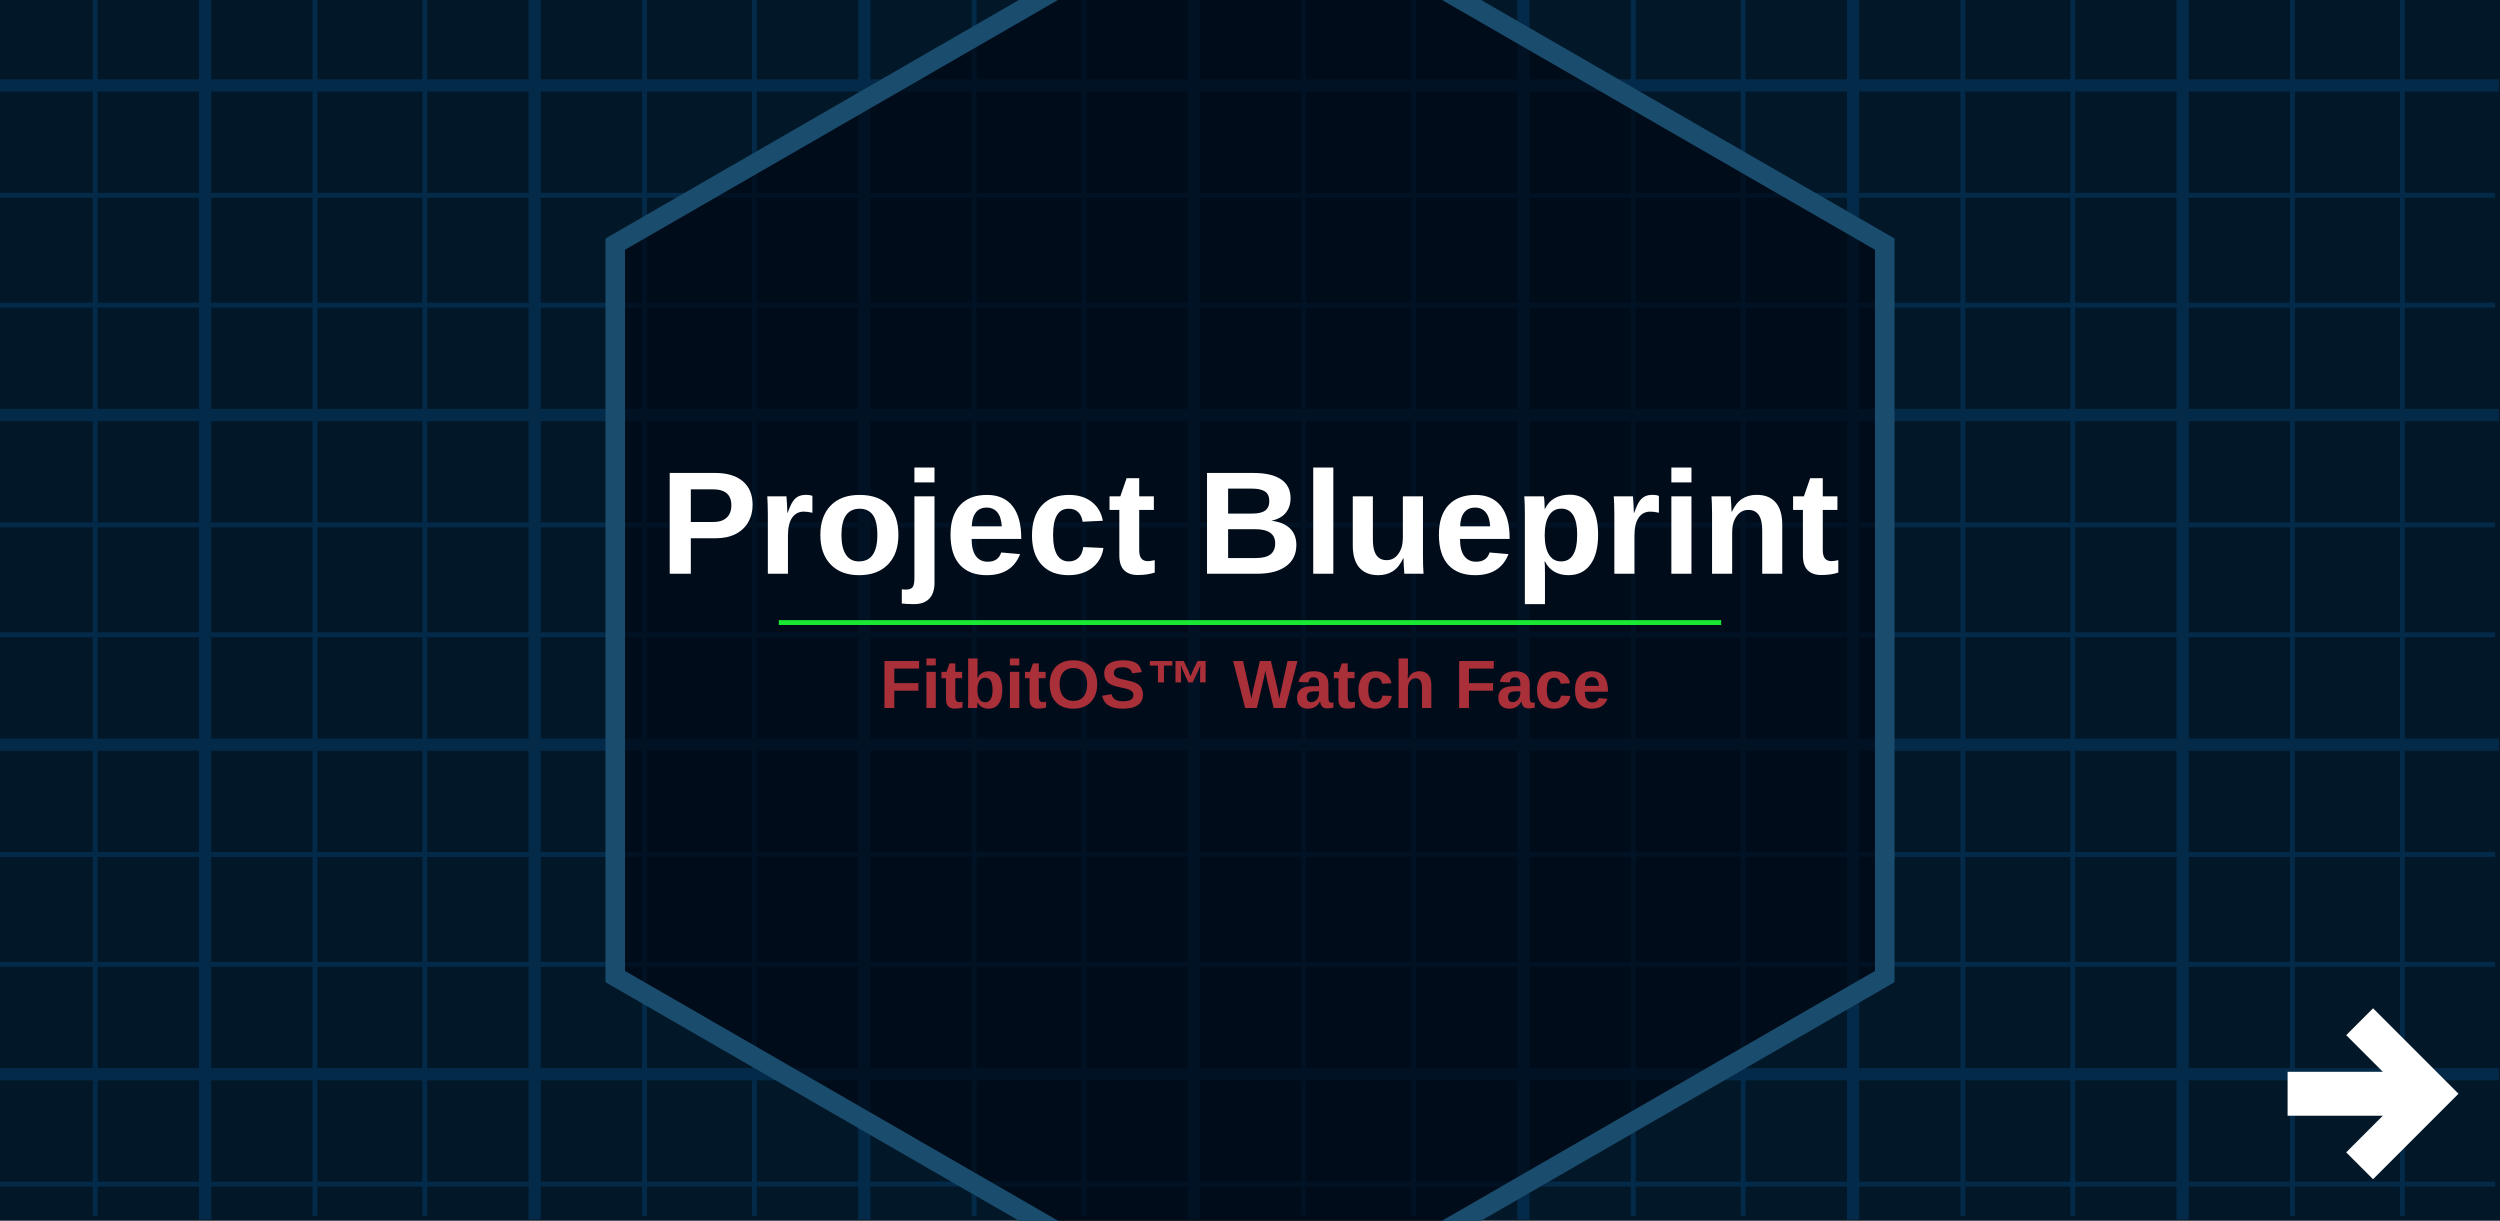
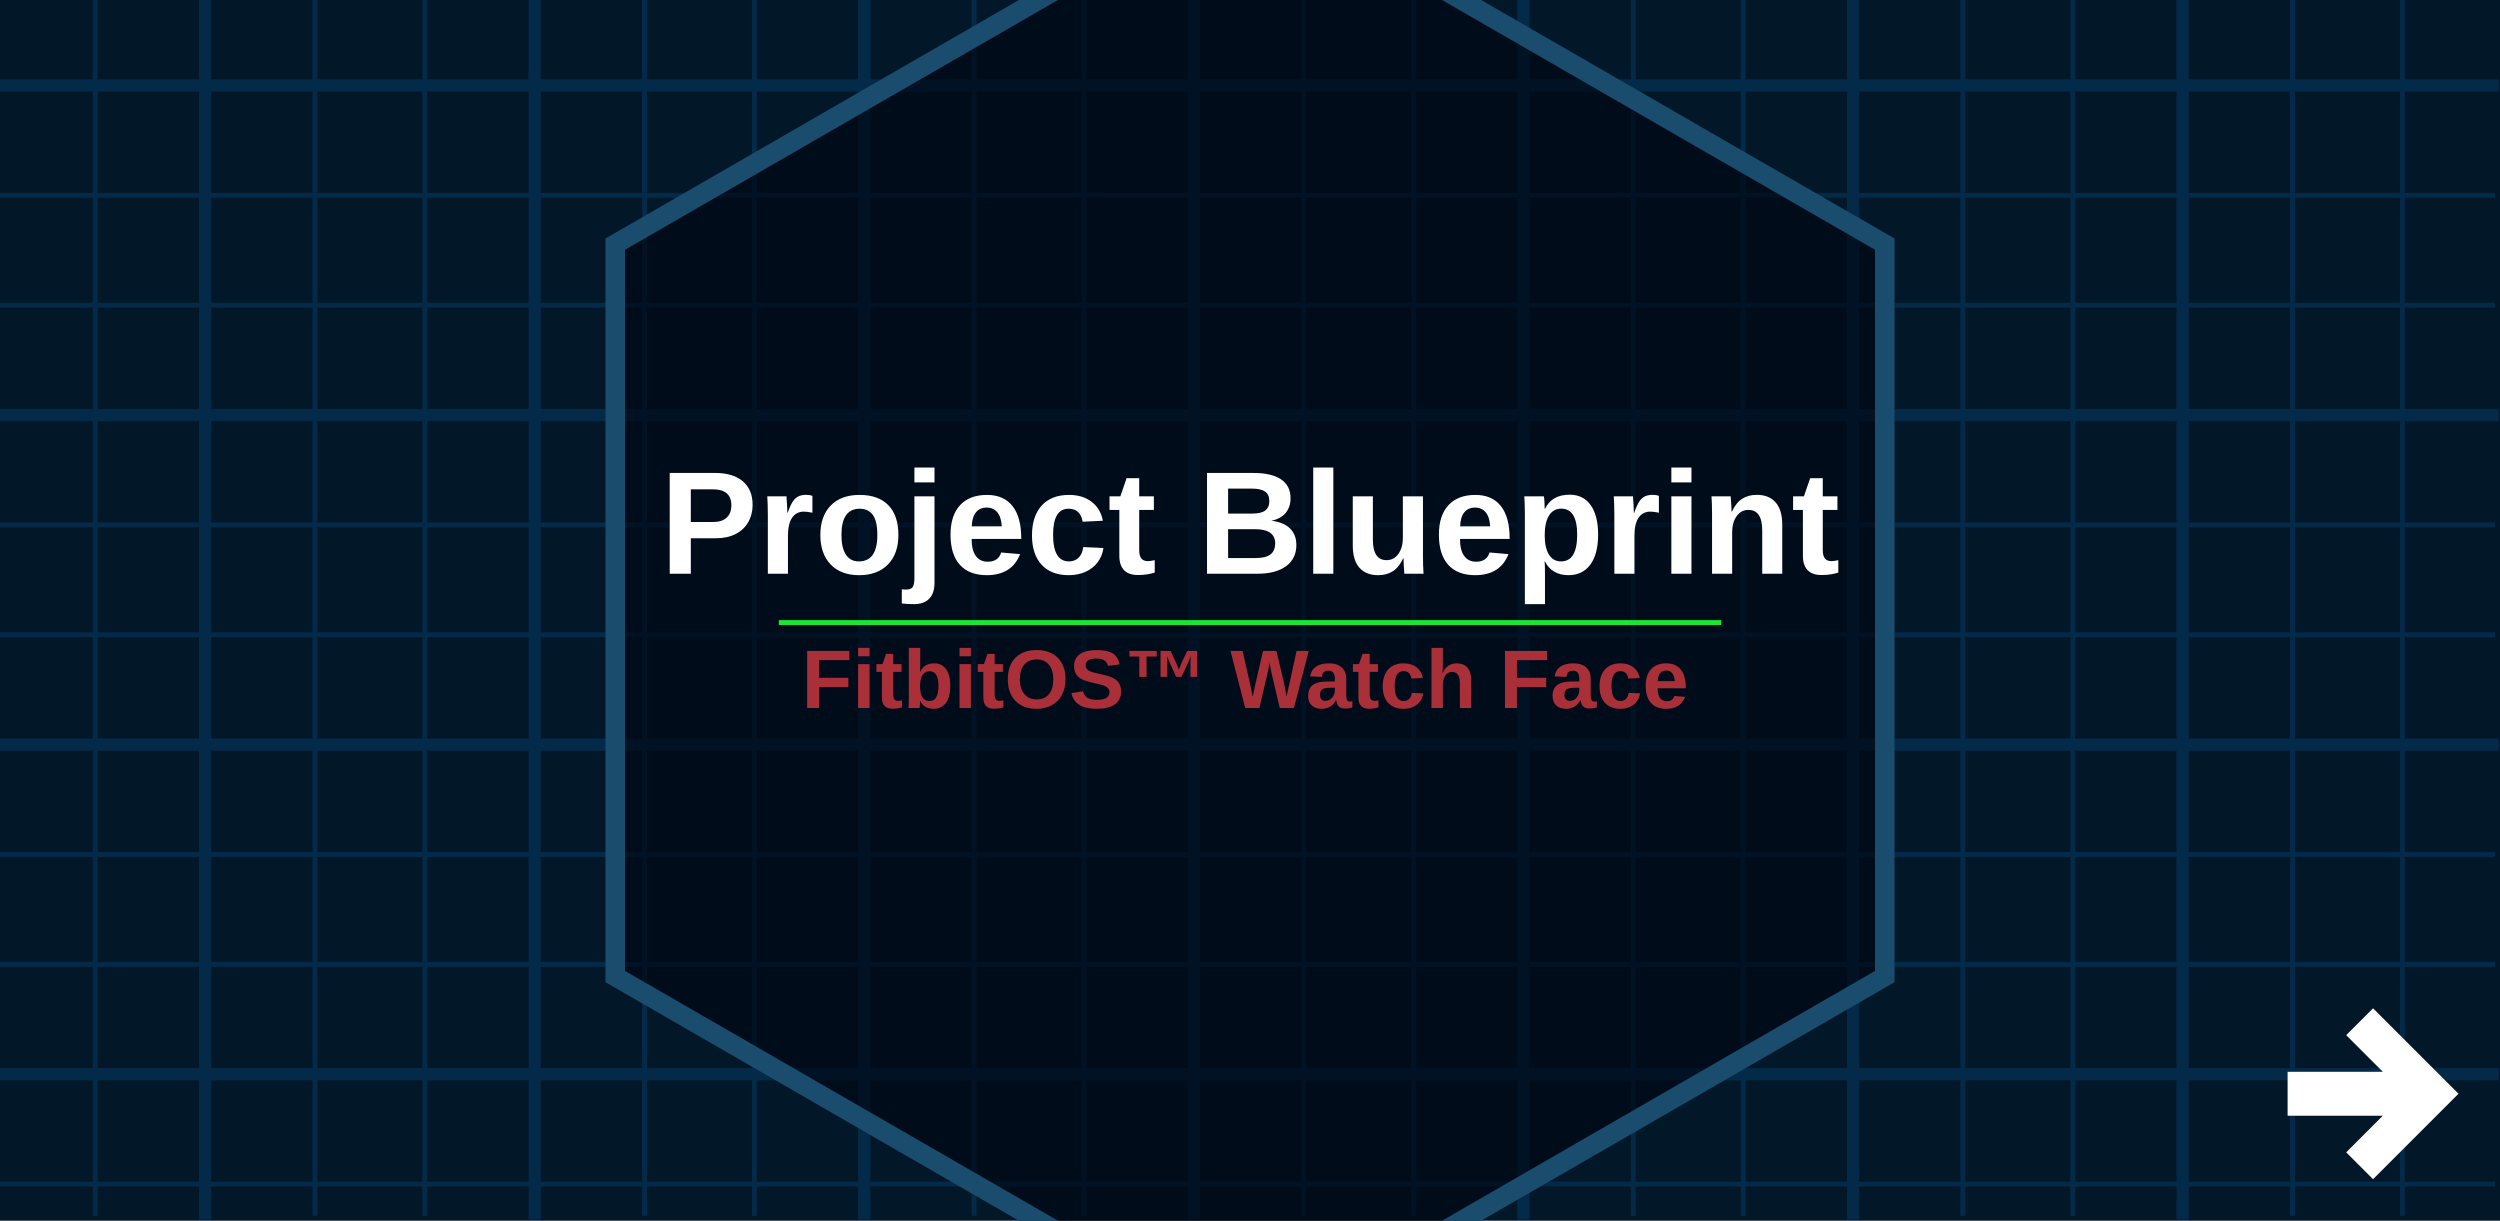
<svg xmlns="http://www.w3.org/2000/svg" version="1.1" viewBox="0 0 1024 500" fill="none" stroke="none" stroke-linecap="square" stroke-miterlimit="10">
  <rect fill="#021728" id="canvas_background" height="500" width="1024" y="0" x="0" />
  <g style="stroke:rgb(4,42,73);stroke-width:2">
    <line x1="39" y1="1" x2="39" y2="497" />
    <line x1="84" y1="1" x2="84" y2="497" stroke-width="5" />
    <line x1="129" y1="1" x2="129" y2="497" />
    <line x1="174" y1="1" x2="174" y2="497" />
    <line x1="219" y1="1" x2="219" y2="497" stroke-width="5" />
    <line x1="264" y1="1" x2="264" y2="497" />
    <line x1="309" y1="1" x2="309" y2="497" />
    <line x1="354" y1="1" x2="354" y2="497" stroke-width="5" />
    <line x1="399" y1="1" x2="399" y2="497" />
    <line x1="444" y1="1" x2="444" y2="497" />
    <line x1="489" y1="1" x2="489" y2="497" stroke-width="5" />
    <line x1="534" y1="1" x2="534" y2="497" />
    <line x1="579" y1="1" x2="579" y2="497" />
    <line x1="624" y1="1" x2="624" y2="497" stroke-width="5" />
    <line x1="669" y1="1" x2="669" y2="497" />
    <line x1="714" y1="1" x2="714" y2="497" />
    <line x1="759" y1="1" x2="759" y2="497" stroke-width="5" />
    <line x1="804" y1="1" x2="804" y2="497" />
    <line x1="849" y1="1" x2="849" y2="497" />
    <line x1="894" y1="1" x2="894" y2="497" stroke-width="5" />
    <line x1="939" y1="1" x2="939" y2="497" />
    <line x1="984" y1="1" x2="984" y2="497" />
    <line x1="1" y1="35" x2="1021" y2="35" stroke-width="5" />
    <line x1="1" y1="80" x2="1021" y2="80" />
    <line x1="1" y1="125" x2="1021" y2="125" />
    <line x1="1" y1="170" x2="1021" y2="170" stroke-width="5" />
    <line x1="1" y1="215" x2="1021" y2="215" />
    <line x1="1" y1="260" x2="1021" y2="260" />
    <line x1="1" y1="305" x2="1021" y2="305" stroke-width="5" />
    <line x1="1" y1="350" x2="1021" y2="350" />
    <line x1="1" y1="395" x2="1021" y2="395" />
    <line x1="1" y1="440" x2="1021" y2="440" stroke-width="5" />
    <line x1="1" y1="485" x2="1021" y2="485" />
  </g>
  <polygon points="512,-50 252,100 252,400 512,550 772,400 772,100" style="fill:#000815;stroke:#194c6d;stroke-width:8;fill-opacity:0.7;stroke-opacity:1.0" />
  <polyline points="320,255 704,255" style="stroke:#1ae732;stroke-width:2;fill-opacity:0" />
  <text text-anchor="middle" x="512" y="235" fill="#ffffff" font-size="60" font-family="arial" font-weight="bold">Project Blueprint</text>
-   <text text-anchor="middle" x="510" y="290" fill="#a92f39" font-size="28" font-family="arial" font-weight="bold">FitbitOS™ Watch Face</text>
+   <text text-anchor="middle" x="510" y="290" fill="#a92f39" font-size="34" font-family="arial" font-weight="bold">FitbitOS™ Watch Face</text>
  <polygon points="937,439 976,439 961,424 972,413 1007,448 972,483 961,472 976,457 937,457" style="fill:#ffffff" />
</svg>
